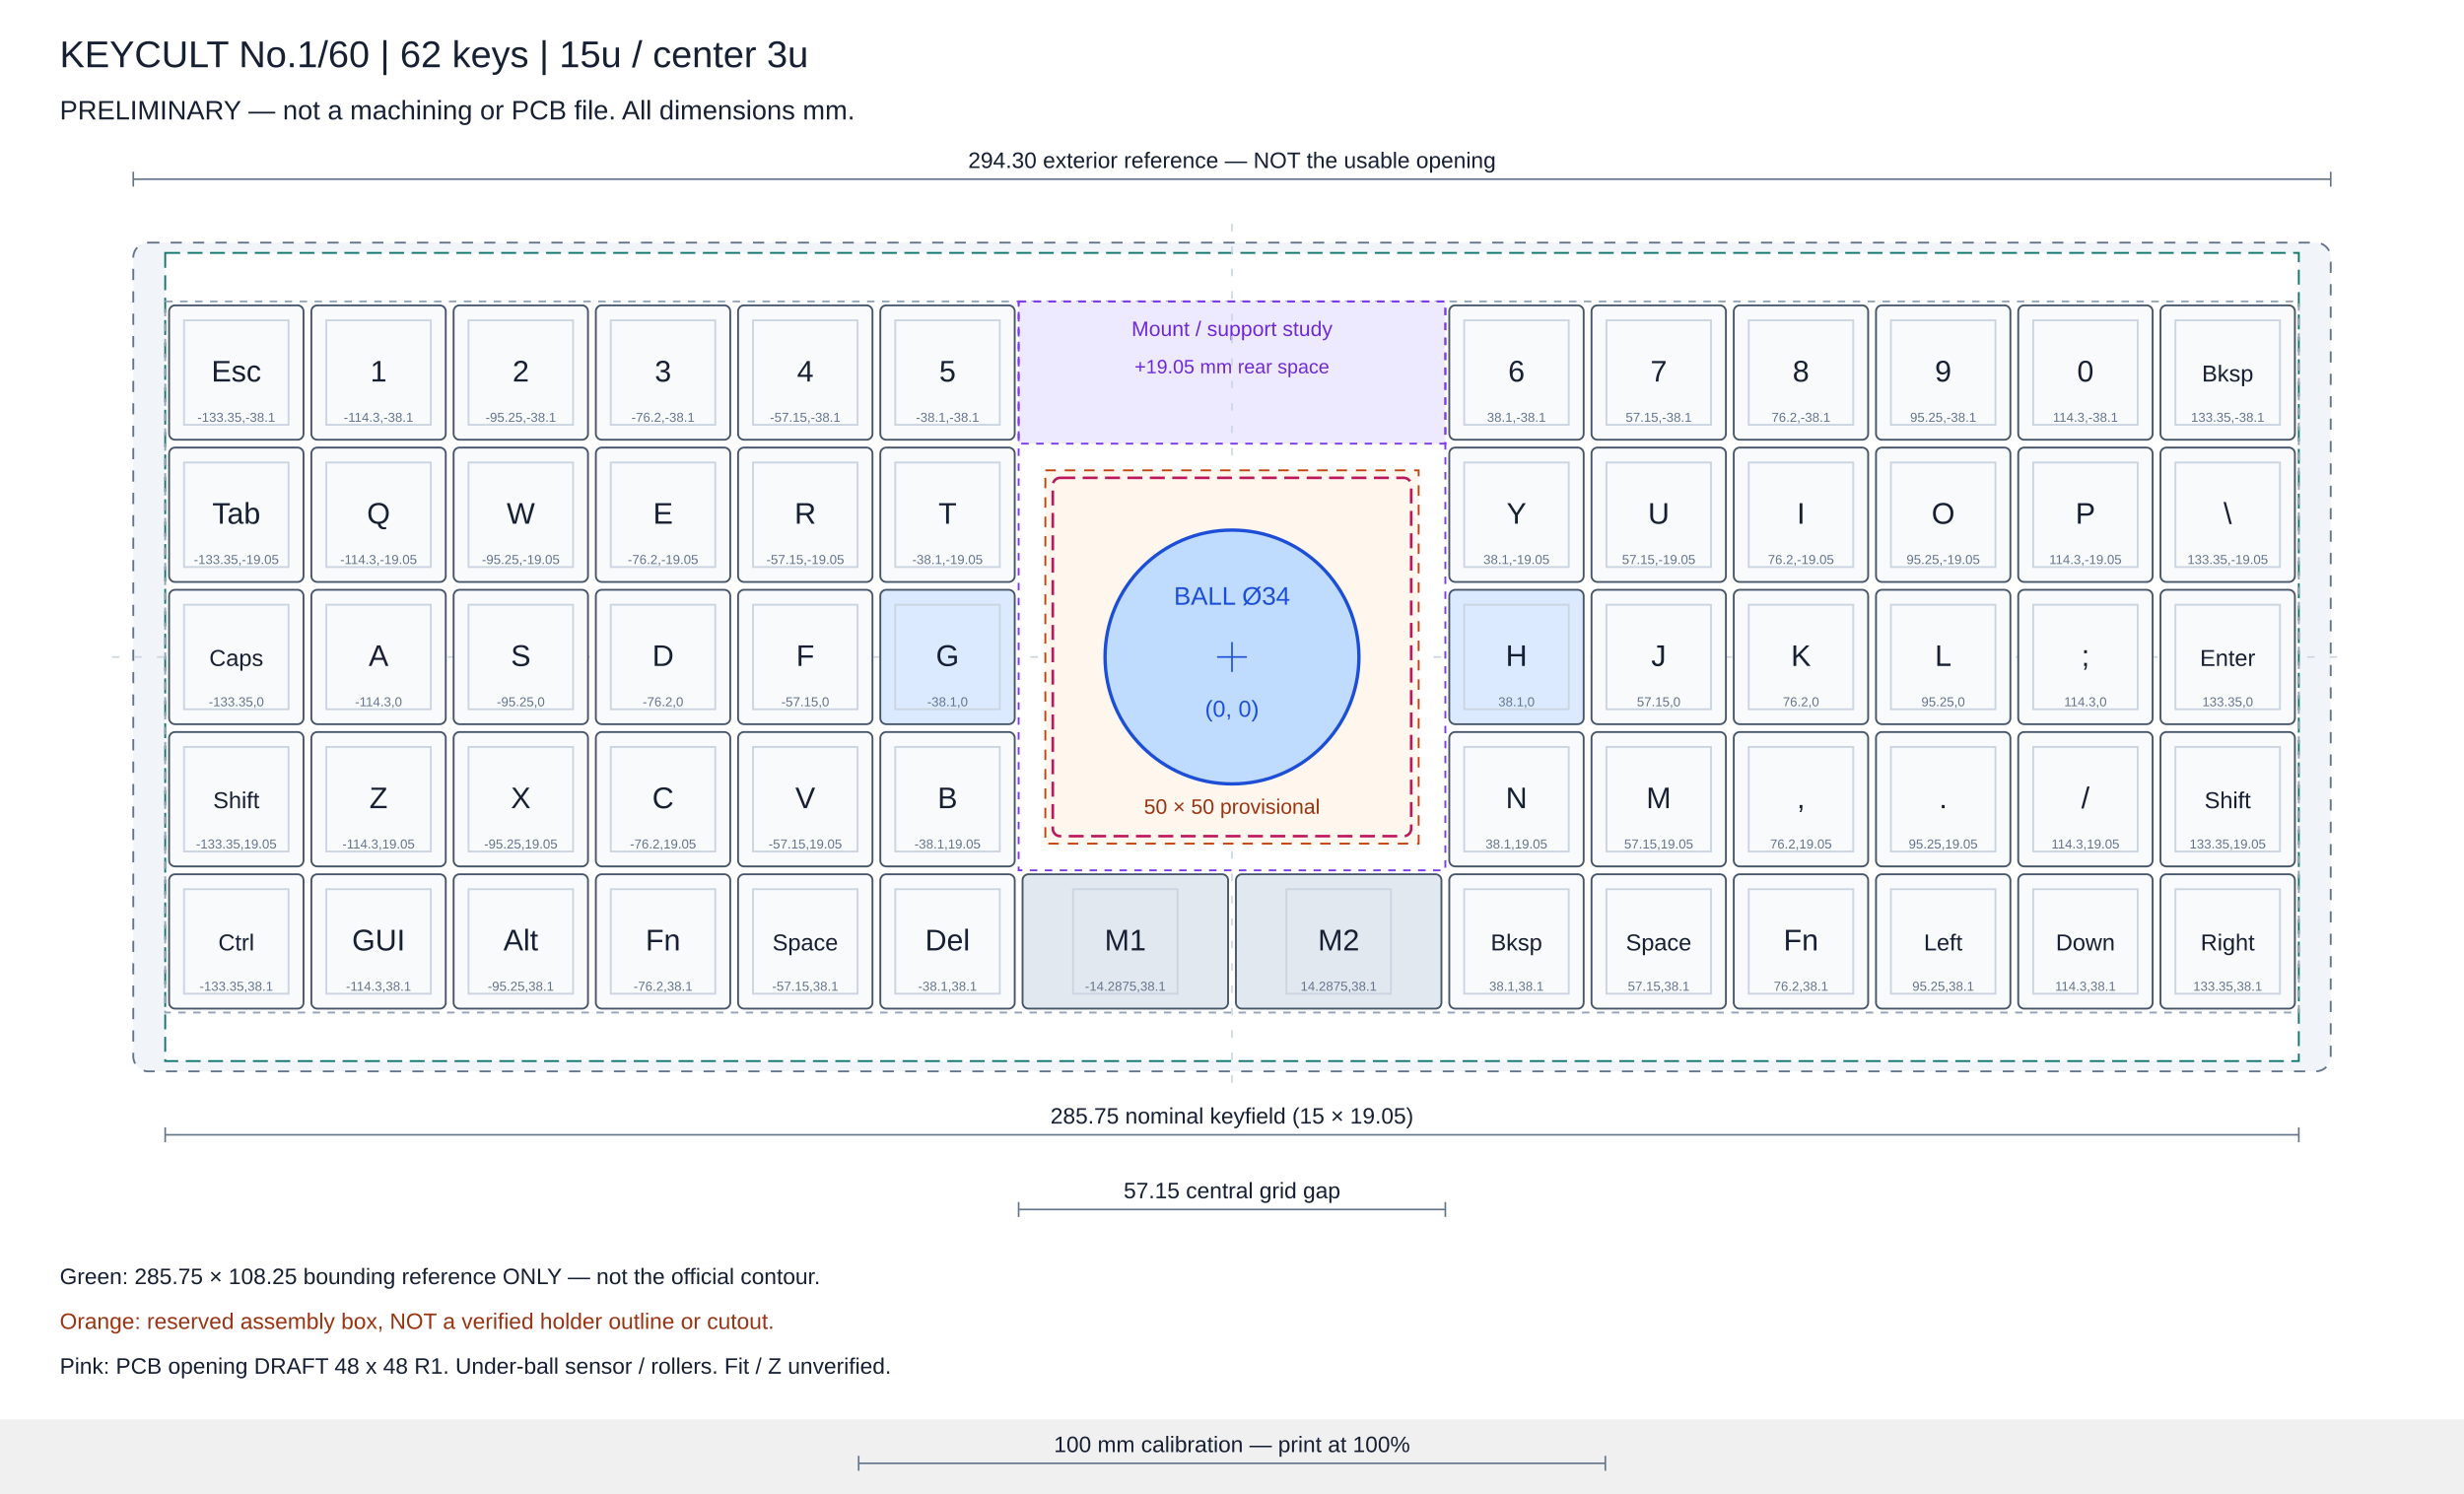
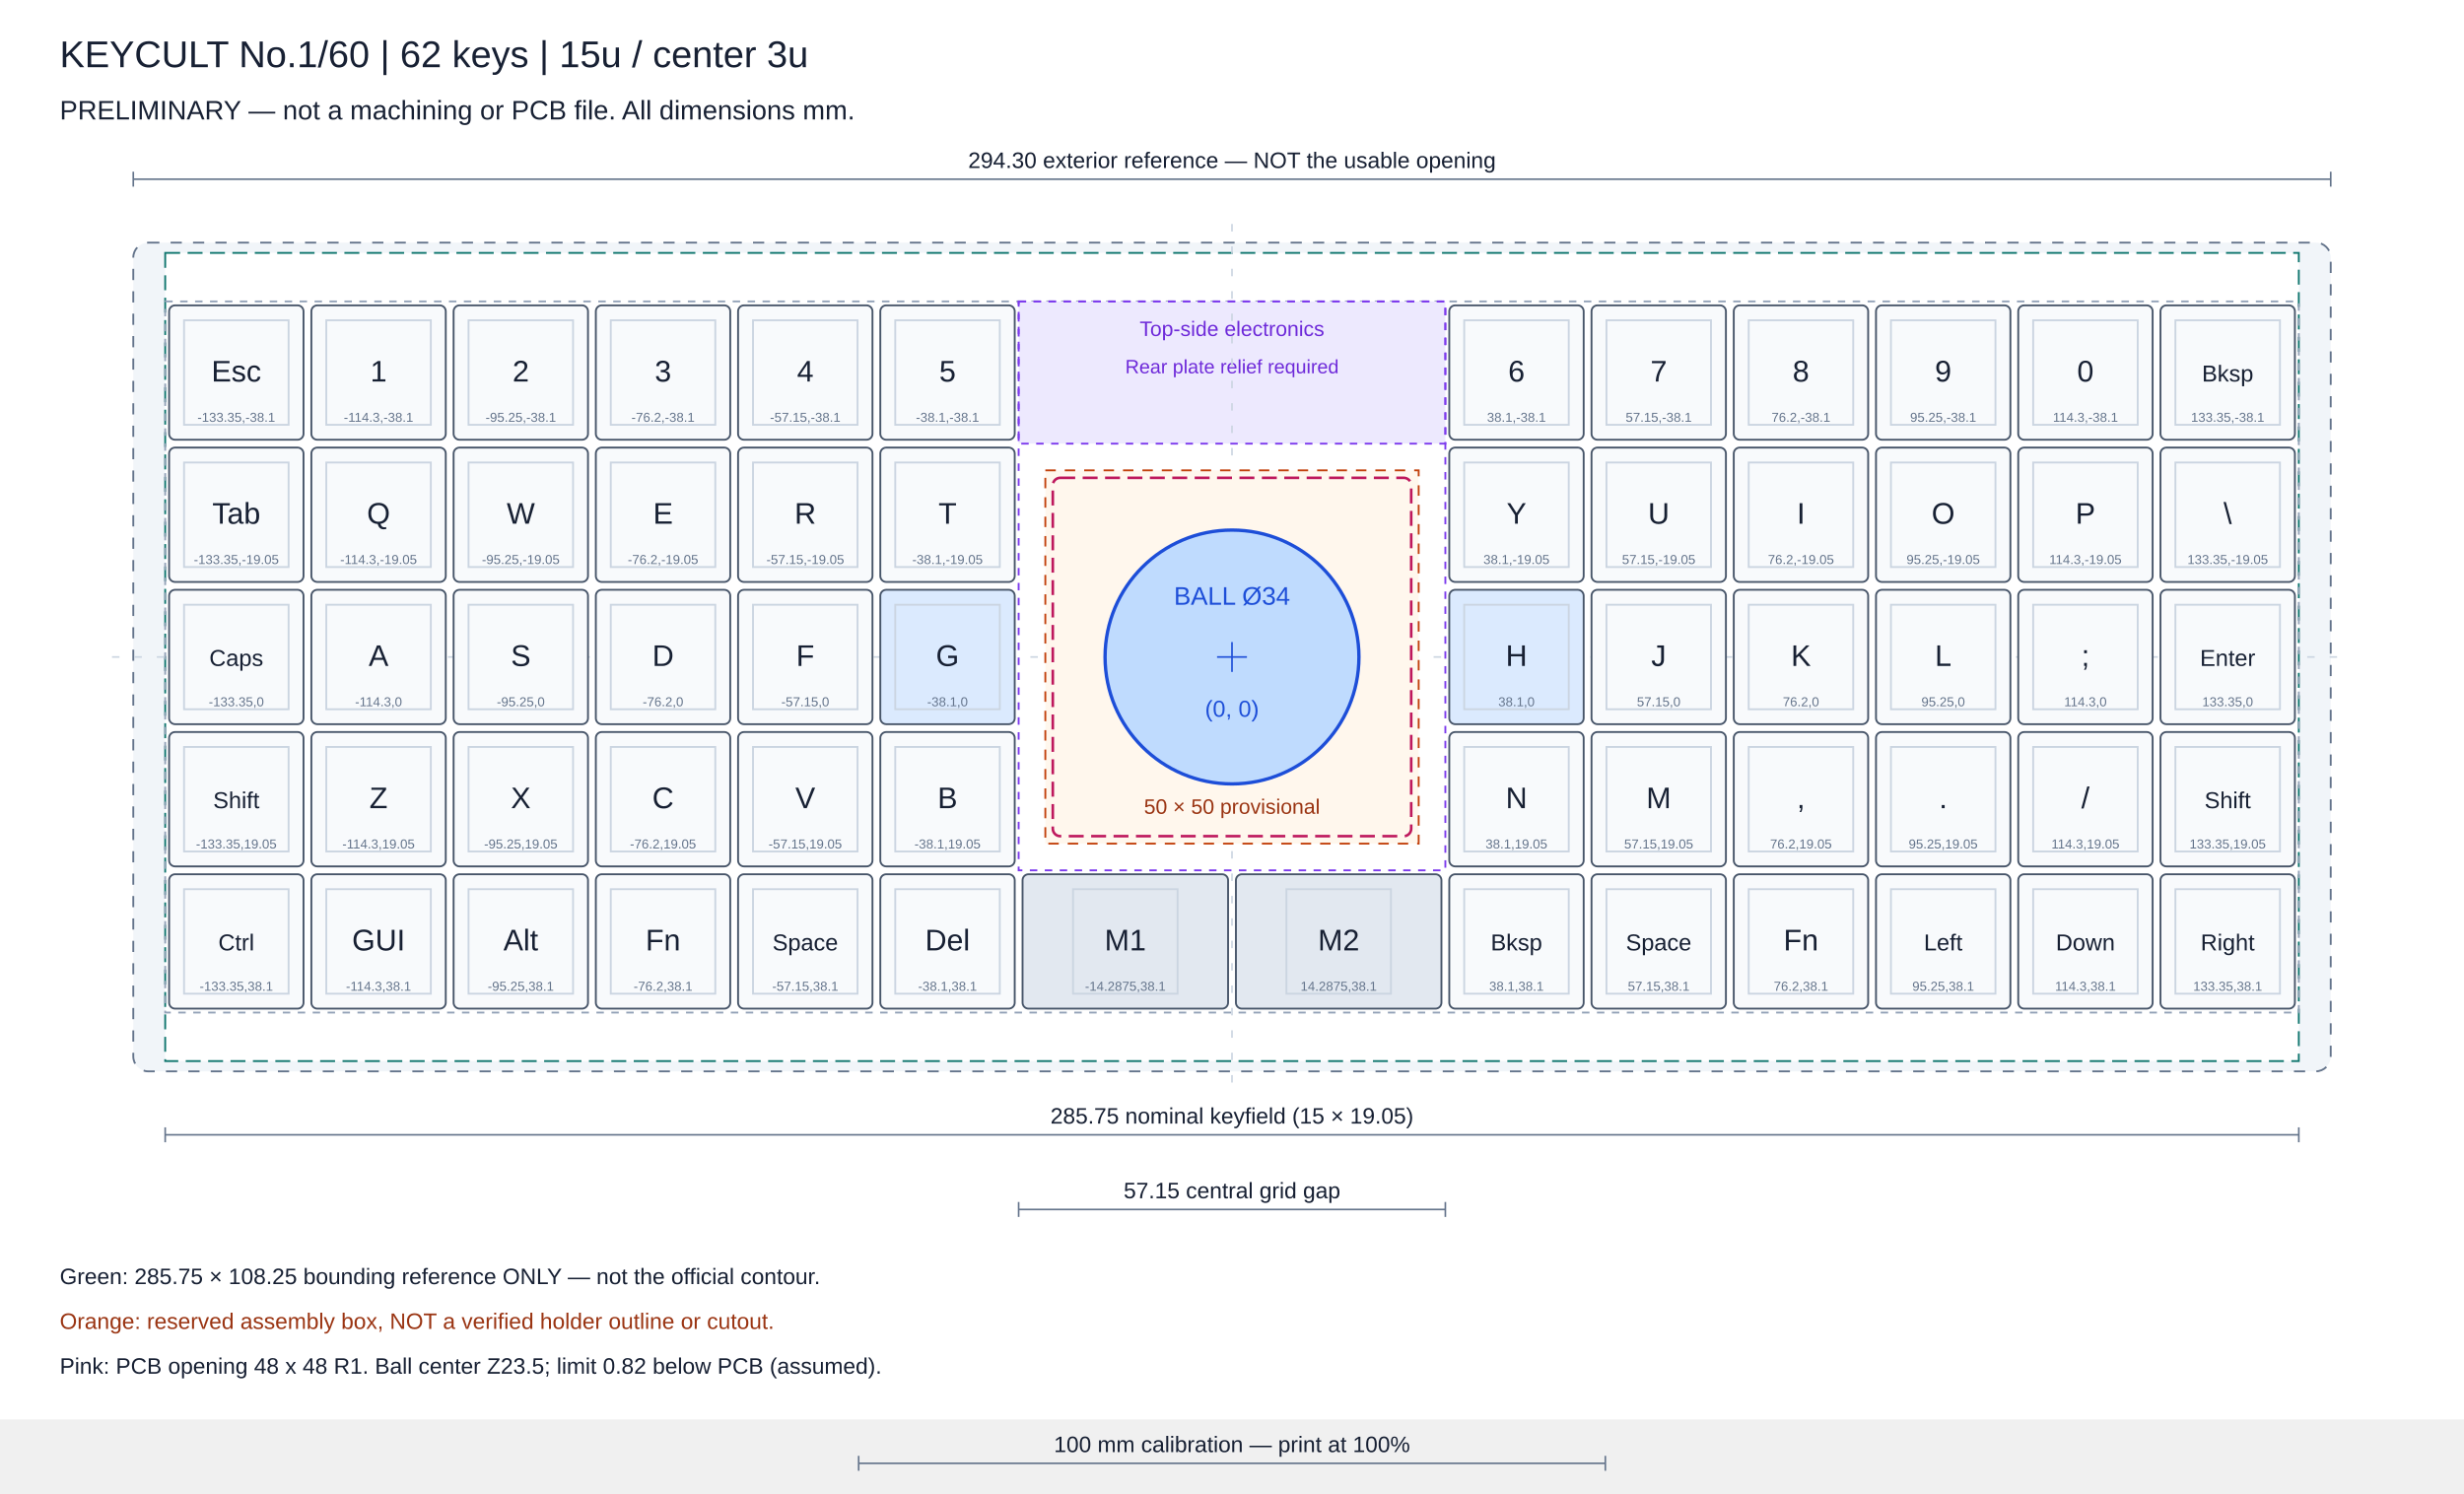
<svg xmlns="http://www.w3.org/2000/svg" width="330mm" height="200mm" viewBox="-165 -88 330 200" role="img">
  <g font-family="Arial, sans-serif">
    <rect x="-165" y="-88" width="330" height="190" rx="0" fill="#ffffff" stroke="#ffffff" stroke-width=".25" />
    <text x="-157" y="-79" font-size="5" text-anchor="start" fill="#172033">KEYCULT No.1/60 | 62 keys | 15u / center 3u</text>
    <text x="-157" y="-72" font-size="3.6" text-anchor="start" fill="#172033">PRELIMINARY — not a machining or PCB file. All dimensions mm.</text>
    <rect x="-147.15" y="-55.5" width="294.3" height="111" rx="2" fill="#f1f5f9" stroke="#64748b" stroke-width=".25" stroke-dasharray="1.5 1.5" />
    <rect id="plate-envelope" x="-142.875" y="-54.125" width="285.75" height="108.25" rx="0" fill="#ffffff" stroke="#0f766e" stroke-width=".25" stroke-dasharray="2 1" />
    <rect x="-142.875" y="-47.625" width="285.75" height="95.25" rx="0" fill="none" stroke="#94a3b8" stroke-width=".25" stroke-dasharray="1 1" />
    <rect id="rear-extension" x="-28.575" y="-47.625" width="57.15" height="19.05" rx="0" fill="#ede9fe" stroke="#7c3aed" stroke-width=".25" stroke-dasharray="1 1" />
    <rect id="rear-clearance-grid" x="-28.575" y="-47.625" width="57.15" height="76.2" rx="0" fill="none" stroke="#7c3aed" stroke-width=".25" stroke-dasharray="1 1" />
-     <text x="0" y="-43" font-size="2.8" text-anchor="middle" fill="#6d28d9">Mount / support study</text>
-     <text x="0" y="-38" font-size="2.6" text-anchor="middle" fill="#6d28d9">+19.05 mm rear space</text>
+     <text x="0" y="-43" font-size="2.8" text-anchor="middle" fill="#6d28d9">Top-side electronics</text>
+     <text x="0" y="-38" font-size="2.6" text-anchor="middle" fill="#6d28d9">Rear plate relief required</text>
    <path d="M-150,0 L150,0" fill="none" stroke="#cbd5e1" stroke-width=".22" stroke-dasharray="1 2" />
    <path d="M0,-58 L0,58" fill="none" stroke="#cbd5e1" stroke-width=".22" stroke-dasharray="1 2" />
    <rect x="-25" y="-25" width="50" height="50" rx="0" fill="#fff7ed" stroke="#c2410c" stroke-width=".25" stroke-dasharray="1.4 1.2" />
    <circle cx="0" cy="0" r="17" fill="#bfdbfe" stroke="#1d4ed8" stroke-width=".45" />
    <path d="M-2,0 L2,0" fill="none" stroke="#1d4ed8" stroke-width=".22" />
    <path d="M0,-2 L0,2" fill="none" stroke="#1d4ed8" stroke-width=".22" />
    <rect id="pcb-opening" x="-24" y="-24" width="48" height="48" rx="1.0" fill="none" stroke="#be185d" stroke-width=".35" stroke-dasharray="2 1" />
    <text x="0" y="-7" font-size="3.4" text-anchor="middle" fill="#1d4ed8">BALL Ø34</text>
    <text x="0" y="8" font-size="3.1" text-anchor="middle" fill="#1d4ed8">(0, 0)</text>
    <text x="0" y="21" font-size="2.8" text-anchor="middle" fill="#9a3412">50 × 50 provisional</text>
    <rect x="-142.35" y="-47.1" width="18" height="18" rx="0.8" fill="#f8fafc" stroke="#475569" stroke-width=".25" />
    <rect x="-140.35" y="-45.1" width="14" height="14" rx="0" fill="none" stroke="#cbd5e1" stroke-width=".25" />
    <text x="-133.35" y="-36.9" font-size="4" text-anchor="middle" fill="#172033">Esc</text>
    <text x="-133.35" y="-31.5" font-size="1.75" text-anchor="middle" fill="#64748b">-133.35,-38.1</text>
    <rect x="-123.3" y="-47.1" width="18" height="18" rx="0.8" fill="#f8fafc" stroke="#475569" stroke-width=".25" />
    <rect x="-121.3" y="-45.1" width="14" height="14" rx="0" fill="none" stroke="#cbd5e1" stroke-width=".25" />
    <text x="-114.3" y="-36.9" font-size="4" text-anchor="middle" fill="#172033">1</text>
    <text x="-114.3" y="-31.5" font-size="1.75" text-anchor="middle" fill="#64748b">-114.3,-38.1</text>
    <rect x="-104.25" y="-47.1" width="18" height="18" rx="0.8" fill="#f8fafc" stroke="#475569" stroke-width=".25" />
    <rect x="-102.25" y="-45.1" width="14" height="14" rx="0" fill="none" stroke="#cbd5e1" stroke-width=".25" />
    <text x="-95.25" y="-36.9" font-size="4" text-anchor="middle" fill="#172033">2</text>
    <text x="-95.25" y="-31.5" font-size="1.75" text-anchor="middle" fill="#64748b">-95.25,-38.1</text>
    <rect x="-85.2" y="-47.1" width="18" height="18" rx="0.8" fill="#f8fafc" stroke="#475569" stroke-width=".25" />
    <rect x="-83.2" y="-45.1" width="14" height="14" rx="0" fill="none" stroke="#cbd5e1" stroke-width=".25" />
    <text x="-76.2" y="-36.9" font-size="4" text-anchor="middle" fill="#172033">3</text>
    <text x="-76.2" y="-31.5" font-size="1.75" text-anchor="middle" fill="#64748b">-76.2,-38.1</text>
    <rect x="-66.15" y="-47.1" width="18" height="18" rx="0.8" fill="#f8fafc" stroke="#475569" stroke-width=".25" />
    <rect x="-64.15" y="-45.1" width="14" height="14" rx="0" fill="none" stroke="#cbd5e1" stroke-width=".25" />
    <text x="-57.15" y="-36.9" font-size="4" text-anchor="middle" fill="#172033">4</text>
    <text x="-57.15" y="-31.5" font-size="1.75" text-anchor="middle" fill="#64748b">-57.15,-38.1</text>
    <rect x="-47.1" y="-47.1" width="18" height="18" rx="0.8" fill="#f8fafc" stroke="#475569" stroke-width=".25" />
    <rect x="-45.1" y="-45.1" width="14" height="14" rx="0" fill="none" stroke="#cbd5e1" stroke-width=".25" />
    <text x="-38.1" y="-36.9" font-size="4" text-anchor="middle" fill="#172033">5</text>
    <text x="-38.1" y="-31.5" font-size="1.75" text-anchor="middle" fill="#64748b">-38.1,-38.1</text>
    <rect x="29.1" y="-47.1" width="18" height="18" rx="0.8" fill="#f8fafc" stroke="#475569" stroke-width=".25" />
    <rect x="31.1" y="-45.1" width="14" height="14" rx="0" fill="none" stroke="#cbd5e1" stroke-width=".25" />
    <text x="38.1" y="-36.9" font-size="4" text-anchor="middle" fill="#172033">6</text>
    <text x="38.1" y="-31.5" font-size="1.75" text-anchor="middle" fill="#64748b">38.1,-38.1</text>
    <rect x="48.15" y="-47.1" width="18" height="18" rx="0.8" fill="#f8fafc" stroke="#475569" stroke-width=".25" />
    <rect x="50.15" y="-45.1" width="14" height="14" rx="0" fill="none" stroke="#cbd5e1" stroke-width=".25" />
    <text x="57.15" y="-36.9" font-size="4" text-anchor="middle" fill="#172033">7</text>
    <text x="57.15" y="-31.5" font-size="1.75" text-anchor="middle" fill="#64748b">57.15,-38.1</text>
    <rect x="67.2" y="-47.1" width="18" height="18" rx="0.8" fill="#f8fafc" stroke="#475569" stroke-width=".25" />
    <rect x="69.2" y="-45.1" width="14" height="14" rx="0" fill="none" stroke="#cbd5e1" stroke-width=".25" />
    <text x="76.2" y="-36.9" font-size="4" text-anchor="middle" fill="#172033">8</text>
    <text x="76.2" y="-31.5" font-size="1.75" text-anchor="middle" fill="#64748b">76.2,-38.1</text>
    <rect x="86.25" y="-47.1" width="18" height="18" rx="0.8" fill="#f8fafc" stroke="#475569" stroke-width=".25" />
    <rect x="88.25" y="-45.1" width="14" height="14" rx="0" fill="none" stroke="#cbd5e1" stroke-width=".25" />
    <text x="95.25" y="-36.9" font-size="4" text-anchor="middle" fill="#172033">9</text>
    <text x="95.25" y="-31.5" font-size="1.75" text-anchor="middle" fill="#64748b">95.25,-38.1</text>
    <rect x="105.3" y="-47.1" width="18" height="18" rx="0.8" fill="#f8fafc" stroke="#475569" stroke-width=".25" />
    <rect x="107.3" y="-45.1" width="14" height="14" rx="0" fill="none" stroke="#cbd5e1" stroke-width=".25" />
    <text x="114.3" y="-36.9" font-size="4" text-anchor="middle" fill="#172033">0</text>
    <text x="114.3" y="-31.5" font-size="1.75" text-anchor="middle" fill="#64748b">114.3,-38.1</text>
    <rect x="124.35" y="-47.1" width="18" height="18" rx="0.8" fill="#f8fafc" stroke="#475569" stroke-width=".25" />
    <rect x="126.35" y="-45.1" width="14" height="14" rx="0" fill="none" stroke="#cbd5e1" stroke-width=".25" />
    <text x="133.35" y="-36.9" font-size="3.1" text-anchor="middle" fill="#172033">Bksp</text>
    <text x="133.35" y="-31.5" font-size="1.75" text-anchor="middle" fill="#64748b">133.35,-38.1</text>
    <rect x="-142.35" y="-28.05" width="18" height="18" rx="0.8" fill="#f8fafc" stroke="#475569" stroke-width=".25" />
    <rect x="-140.35" y="-26.05" width="14" height="14" rx="0" fill="none" stroke="#cbd5e1" stroke-width=".25" />
    <text x="-133.35" y="-17.85" font-size="4" text-anchor="middle" fill="#172033">Tab</text>
    <text x="-133.35" y="-12.45" font-size="1.75" text-anchor="middle" fill="#64748b">-133.35,-19.05</text>
    <rect x="-123.3" y="-28.05" width="18" height="18" rx="0.8" fill="#f8fafc" stroke="#475569" stroke-width=".25" />
    <rect x="-121.3" y="-26.05" width="14" height="14" rx="0" fill="none" stroke="#cbd5e1" stroke-width=".25" />
    <text x="-114.3" y="-17.85" font-size="4" text-anchor="middle" fill="#172033">Q</text>
    <text x="-114.3" y="-12.45" font-size="1.75" text-anchor="middle" fill="#64748b">-114.3,-19.05</text>
    <rect x="-104.25" y="-28.05" width="18" height="18" rx="0.8" fill="#f8fafc" stroke="#475569" stroke-width=".25" />
    <rect x="-102.25" y="-26.05" width="14" height="14" rx="0" fill="none" stroke="#cbd5e1" stroke-width=".25" />
    <text x="-95.25" y="-17.85" font-size="4" text-anchor="middle" fill="#172033">W</text>
    <text x="-95.25" y="-12.45" font-size="1.75" text-anchor="middle" fill="#64748b">-95.25,-19.05</text>
    <rect x="-85.2" y="-28.05" width="18" height="18" rx="0.8" fill="#f8fafc" stroke="#475569" stroke-width=".25" />
    <rect x="-83.2" y="-26.05" width="14" height="14" rx="0" fill="none" stroke="#cbd5e1" stroke-width=".25" />
    <text x="-76.2" y="-17.85" font-size="4" text-anchor="middle" fill="#172033">E</text>
    <text x="-76.2" y="-12.45" font-size="1.75" text-anchor="middle" fill="#64748b">-76.2,-19.05</text>
    <rect x="-66.15" y="-28.05" width="18" height="18" rx="0.8" fill="#f8fafc" stroke="#475569" stroke-width=".25" />
    <rect x="-64.15" y="-26.05" width="14" height="14" rx="0" fill="none" stroke="#cbd5e1" stroke-width=".25" />
    <text x="-57.15" y="-17.85" font-size="4" text-anchor="middle" fill="#172033">R</text>
    <text x="-57.15" y="-12.45" font-size="1.75" text-anchor="middle" fill="#64748b">-57.15,-19.05</text>
    <rect x="-47.1" y="-28.05" width="18" height="18" rx="0.8" fill="#f8fafc" stroke="#475569" stroke-width=".25" />
    <rect x="-45.1" y="-26.05" width="14" height="14" rx="0" fill="none" stroke="#cbd5e1" stroke-width=".25" />
    <text x="-38.1" y="-17.85" font-size="4" text-anchor="middle" fill="#172033">T</text>
    <text x="-38.1" y="-12.45" font-size="1.75" text-anchor="middle" fill="#64748b">-38.1,-19.05</text>
    <rect x="29.1" y="-28.05" width="18" height="18" rx="0.8" fill="#f8fafc" stroke="#475569" stroke-width=".25" />
    <rect x="31.1" y="-26.05" width="14" height="14" rx="0" fill="none" stroke="#cbd5e1" stroke-width=".25" />
    <text x="38.1" y="-17.85" font-size="4" text-anchor="middle" fill="#172033">Y</text>
    <text x="38.1" y="-12.45" font-size="1.75" text-anchor="middle" fill="#64748b">38.1,-19.05</text>
    <rect x="48.15" y="-28.05" width="18" height="18" rx="0.8" fill="#f8fafc" stroke="#475569" stroke-width=".25" />
    <rect x="50.15" y="-26.05" width="14" height="14" rx="0" fill="none" stroke="#cbd5e1" stroke-width=".25" />
    <text x="57.15" y="-17.85" font-size="4" text-anchor="middle" fill="#172033">U</text>
    <text x="57.15" y="-12.45" font-size="1.75" text-anchor="middle" fill="#64748b">57.15,-19.05</text>
    <rect x="67.2" y="-28.05" width="18" height="18" rx="0.8" fill="#f8fafc" stroke="#475569" stroke-width=".25" />
    <rect x="69.2" y="-26.05" width="14" height="14" rx="0" fill="none" stroke="#cbd5e1" stroke-width=".25" />
    <text x="76.2" y="-17.85" font-size="4" text-anchor="middle" fill="#172033">I</text>
    <text x="76.2" y="-12.45" font-size="1.75" text-anchor="middle" fill="#64748b">76.2,-19.05</text>
    <rect x="86.25" y="-28.05" width="18" height="18" rx="0.8" fill="#f8fafc" stroke="#475569" stroke-width=".25" />
    <rect x="88.25" y="-26.05" width="14" height="14" rx="0" fill="none" stroke="#cbd5e1" stroke-width=".25" />
    <text x="95.25" y="-17.85" font-size="4" text-anchor="middle" fill="#172033">O</text>
    <text x="95.25" y="-12.45" font-size="1.75" text-anchor="middle" fill="#64748b">95.25,-19.05</text>
    <rect x="105.3" y="-28.05" width="18" height="18" rx="0.8" fill="#f8fafc" stroke="#475569" stroke-width=".25" />
    <rect x="107.3" y="-26.05" width="14" height="14" rx="0" fill="none" stroke="#cbd5e1" stroke-width=".25" />
    <text x="114.3" y="-17.85" font-size="4" text-anchor="middle" fill="#172033">P</text>
    <text x="114.3" y="-12.45" font-size="1.75" text-anchor="middle" fill="#64748b">114.3,-19.05</text>
    <rect x="124.35" y="-28.05" width="18" height="18" rx="0.8" fill="#f8fafc" stroke="#475569" stroke-width=".25" />
    <rect x="126.35" y="-26.05" width="14" height="14" rx="0" fill="none" stroke="#cbd5e1" stroke-width=".25" />
    <text x="133.35" y="-17.85" font-size="4" text-anchor="middle" fill="#172033">\</text>
    <text x="133.35" y="-12.45" font-size="1.75" text-anchor="middle" fill="#64748b">133.35,-19.05</text>
    <rect x="-142.35" y="-9.0" width="18" height="18" rx="0.8" fill="#f8fafc" stroke="#475569" stroke-width=".25" />
    <rect x="-140.35" y="-7.0" width="14" height="14" rx="0" fill="none" stroke="#cbd5e1" stroke-width=".25" />
    <text x="-133.35" y="1.2" font-size="3.1" text-anchor="middle" fill="#172033">Caps</text>
    <text x="-133.35" y="6.6" font-size="1.75" text-anchor="middle" fill="#64748b">-133.35,0</text>
    <rect x="-123.3" y="-9.0" width="18" height="18" rx="0.8" fill="#f8fafc" stroke="#475569" stroke-width=".25" />
    <rect x="-121.3" y="-7.0" width="14" height="14" rx="0" fill="none" stroke="#cbd5e1" stroke-width=".25" />
    <text x="-114.3" y="1.2" font-size="4" text-anchor="middle" fill="#172033">A</text>
    <text x="-114.3" y="6.6" font-size="1.75" text-anchor="middle" fill="#64748b">-114.3,0</text>
    <rect x="-104.25" y="-9.0" width="18" height="18" rx="0.8" fill="#f8fafc" stroke="#475569" stroke-width=".25" />
    <rect x="-102.25" y="-7.0" width="14" height="14" rx="0" fill="none" stroke="#cbd5e1" stroke-width=".25" />
    <text x="-95.25" y="1.2" font-size="4" text-anchor="middle" fill="#172033">S</text>
    <text x="-95.25" y="6.6" font-size="1.75" text-anchor="middle" fill="#64748b">-95.25,0</text>
    <rect x="-85.2" y="-9.0" width="18" height="18" rx="0.8" fill="#f8fafc" stroke="#475569" stroke-width=".25" />
    <rect x="-83.2" y="-7.0" width="14" height="14" rx="0" fill="none" stroke="#cbd5e1" stroke-width=".25" />
    <text x="-76.2" y="1.2" font-size="4" text-anchor="middle" fill="#172033">D</text>
    <text x="-76.2" y="6.6" font-size="1.75" text-anchor="middle" fill="#64748b">-76.2,0</text>
    <rect x="-66.15" y="-9.0" width="18" height="18" rx="0.8" fill="#f8fafc" stroke="#475569" stroke-width=".25" />
    <rect x="-64.15" y="-7.0" width="14" height="14" rx="0" fill="none" stroke="#cbd5e1" stroke-width=".25" />
    <text x="-57.15" y="1.2" font-size="4" text-anchor="middle" fill="#172033">F</text>
    <text x="-57.15" y="6.6" font-size="1.75" text-anchor="middle" fill="#64748b">-57.15,0</text>
    <rect x="-47.1" y="-9.0" width="18" height="18" rx="0.8" fill="#dbeafe" stroke="#475569" stroke-width=".25" />
    <rect x="-45.1" y="-7.0" width="14" height="14" rx="0" fill="none" stroke="#cbd5e1" stroke-width=".25" />
    <text x="-38.1" y="1.2" font-size="4" text-anchor="middle" fill="#172033">G</text>
    <text x="-38.1" y="6.6" font-size="1.75" text-anchor="middle" fill="#64748b">-38.1,0</text>
    <rect x="29.1" y="-9.0" width="18" height="18" rx="0.8" fill="#dbeafe" stroke="#475569" stroke-width=".25" />
    <rect x="31.1" y="-7.0" width="14" height="14" rx="0" fill="none" stroke="#cbd5e1" stroke-width=".25" />
    <text x="38.1" y="1.2" font-size="4" text-anchor="middle" fill="#172033">H</text>
    <text x="38.1" y="6.6" font-size="1.75" text-anchor="middle" fill="#64748b">38.1,0</text>
    <rect x="48.15" y="-9.0" width="18" height="18" rx="0.8" fill="#f8fafc" stroke="#475569" stroke-width=".25" />
    <rect x="50.15" y="-7.0" width="14" height="14" rx="0" fill="none" stroke="#cbd5e1" stroke-width=".25" />
    <text x="57.15" y="1.2" font-size="4" text-anchor="middle" fill="#172033">J</text>
    <text x="57.15" y="6.6" font-size="1.75" text-anchor="middle" fill="#64748b">57.15,0</text>
    <rect x="67.2" y="-9.0" width="18" height="18" rx="0.8" fill="#f8fafc" stroke="#475569" stroke-width=".25" />
    <rect x="69.2" y="-7.0" width="14" height="14" rx="0" fill="none" stroke="#cbd5e1" stroke-width=".25" />
    <text x="76.2" y="1.2" font-size="4" text-anchor="middle" fill="#172033">K</text>
    <text x="76.2" y="6.6" font-size="1.75" text-anchor="middle" fill="#64748b">76.2,0</text>
    <rect x="86.25" y="-9.0" width="18" height="18" rx="0.8" fill="#f8fafc" stroke="#475569" stroke-width=".25" />
    <rect x="88.25" y="-7.0" width="14" height="14" rx="0" fill="none" stroke="#cbd5e1" stroke-width=".25" />
    <text x="95.25" y="1.2" font-size="4" text-anchor="middle" fill="#172033">L</text>
    <text x="95.25" y="6.6" font-size="1.75" text-anchor="middle" fill="#64748b">95.25,0</text>
    <rect x="105.3" y="-9.0" width="18" height="18" rx="0.8" fill="#f8fafc" stroke="#475569" stroke-width=".25" />
    <rect x="107.3" y="-7.0" width="14" height="14" rx="0" fill="none" stroke="#cbd5e1" stroke-width=".25" />
    <text x="114.3" y="1.2" font-size="4" text-anchor="middle" fill="#172033">;</text>
    <text x="114.3" y="6.6" font-size="1.75" text-anchor="middle" fill="#64748b">114.3,0</text>
    <rect x="124.35" y="-9.0" width="18" height="18" rx="0.8" fill="#f8fafc" stroke="#475569" stroke-width=".25" />
    <rect x="126.35" y="-7.0" width="14" height="14" rx="0" fill="none" stroke="#cbd5e1" stroke-width=".25" />
    <text x="133.35" y="1.2" font-size="3.1" text-anchor="middle" fill="#172033">Enter</text>
    <text x="133.35" y="6.6" font-size="1.75" text-anchor="middle" fill="#64748b">133.35,0</text>
    <rect x="-142.35" y="10.05" width="18" height="18" rx="0.8" fill="#f8fafc" stroke="#475569" stroke-width=".25" />
    <rect x="-140.35" y="12.05" width="14" height="14" rx="0" fill="none" stroke="#cbd5e1" stroke-width=".25" />
    <text x="-133.35" y="20.25" font-size="3.1" text-anchor="middle" fill="#172033">Shift</text>
    <text x="-133.35" y="25.65" font-size="1.75" text-anchor="middle" fill="#64748b">-133.35,19.05</text>
    <rect x="-123.3" y="10.05" width="18" height="18" rx="0.8" fill="#f8fafc" stroke="#475569" stroke-width=".25" />
    <rect x="-121.3" y="12.05" width="14" height="14" rx="0" fill="none" stroke="#cbd5e1" stroke-width=".25" />
    <text x="-114.3" y="20.25" font-size="4" text-anchor="middle" fill="#172033">Z</text>
    <text x="-114.3" y="25.65" font-size="1.75" text-anchor="middle" fill="#64748b">-114.3,19.05</text>
    <rect x="-104.25" y="10.05" width="18" height="18" rx="0.8" fill="#f8fafc" stroke="#475569" stroke-width=".25" />
    <rect x="-102.25" y="12.05" width="14" height="14" rx="0" fill="none" stroke="#cbd5e1" stroke-width=".25" />
    <text x="-95.25" y="20.25" font-size="4" text-anchor="middle" fill="#172033">X</text>
    <text x="-95.25" y="25.65" font-size="1.75" text-anchor="middle" fill="#64748b">-95.25,19.05</text>
    <rect x="-85.2" y="10.05" width="18" height="18" rx="0.8" fill="#f8fafc" stroke="#475569" stroke-width=".25" />
    <rect x="-83.2" y="12.05" width="14" height="14" rx="0" fill="none" stroke="#cbd5e1" stroke-width=".25" />
    <text x="-76.2" y="20.25" font-size="4" text-anchor="middle" fill="#172033">C</text>
    <text x="-76.2" y="25.65" font-size="1.75" text-anchor="middle" fill="#64748b">-76.2,19.05</text>
    <rect x="-66.15" y="10.05" width="18" height="18" rx="0.8" fill="#f8fafc" stroke="#475569" stroke-width=".25" />
    <rect x="-64.15" y="12.05" width="14" height="14" rx="0" fill="none" stroke="#cbd5e1" stroke-width=".25" />
    <text x="-57.15" y="20.25" font-size="4" text-anchor="middle" fill="#172033">V</text>
    <text x="-57.15" y="25.65" font-size="1.75" text-anchor="middle" fill="#64748b">-57.15,19.05</text>
    <rect x="-47.1" y="10.05" width="18" height="18" rx="0.8" fill="#f8fafc" stroke="#475569" stroke-width=".25" />
    <rect x="-45.1" y="12.05" width="14" height="14" rx="0" fill="none" stroke="#cbd5e1" stroke-width=".25" />
    <text x="-38.1" y="20.25" font-size="4" text-anchor="middle" fill="#172033">B</text>
    <text x="-38.1" y="25.65" font-size="1.75" text-anchor="middle" fill="#64748b">-38.1,19.05</text>
    <rect x="29.1" y="10.05" width="18" height="18" rx="0.8" fill="#f8fafc" stroke="#475569" stroke-width=".25" />
    <rect x="31.1" y="12.05" width="14" height="14" rx="0" fill="none" stroke="#cbd5e1" stroke-width=".25" />
    <text x="38.1" y="20.25" font-size="4" text-anchor="middle" fill="#172033">N</text>
    <text x="38.1" y="25.65" font-size="1.75" text-anchor="middle" fill="#64748b">38.1,19.05</text>
    <rect x="48.15" y="10.05" width="18" height="18" rx="0.8" fill="#f8fafc" stroke="#475569" stroke-width=".25" />
    <rect x="50.15" y="12.05" width="14" height="14" rx="0" fill="none" stroke="#cbd5e1" stroke-width=".25" />
    <text x="57.15" y="20.25" font-size="4" text-anchor="middle" fill="#172033">M</text>
    <text x="57.15" y="25.65" font-size="1.75" text-anchor="middle" fill="#64748b">57.15,19.05</text>
    <rect x="67.2" y="10.05" width="18" height="18" rx="0.8" fill="#f8fafc" stroke="#475569" stroke-width=".25" />
    <rect x="69.2" y="12.05" width="14" height="14" rx="0" fill="none" stroke="#cbd5e1" stroke-width=".25" />
    <text x="76.2" y="20.25" font-size="4" text-anchor="middle" fill="#172033">,</text>
    <text x="76.2" y="25.65" font-size="1.75" text-anchor="middle" fill="#64748b">76.2,19.05</text>
    <rect x="86.25" y="10.05" width="18" height="18" rx="0.8" fill="#f8fafc" stroke="#475569" stroke-width=".25" />
    <rect x="88.25" y="12.05" width="14" height="14" rx="0" fill="none" stroke="#cbd5e1" stroke-width=".25" />
    <text x="95.25" y="20.25" font-size="4" text-anchor="middle" fill="#172033">.</text>
    <text x="95.25" y="25.65" font-size="1.75" text-anchor="middle" fill="#64748b">95.25,19.05</text>
    <rect x="105.3" y="10.05" width="18" height="18" rx="0.8" fill="#f8fafc" stroke="#475569" stroke-width=".25" />
    <rect x="107.3" y="12.05" width="14" height="14" rx="0" fill="none" stroke="#cbd5e1" stroke-width=".25" />
    <text x="114.3" y="20.25" font-size="4" text-anchor="middle" fill="#172033">/</text>
    <text x="114.3" y="25.65" font-size="1.75" text-anchor="middle" fill="#64748b">114.3,19.05</text>
    <rect x="124.35" y="10.05" width="18" height="18" rx="0.8" fill="#f8fafc" stroke="#475569" stroke-width=".25" />
    <rect x="126.35" y="12.05" width="14" height="14" rx="0" fill="none" stroke="#cbd5e1" stroke-width=".25" />
    <text x="133.35" y="20.25" font-size="3.1" text-anchor="middle" fill="#172033">Shift</text>
    <text x="133.35" y="25.65" font-size="1.75" text-anchor="middle" fill="#64748b">133.35,19.05</text>
    <rect x="-142.35" y="29.1" width="18" height="18" rx="0.8" fill="#f8fafc" stroke="#475569" stroke-width=".25" />
    <rect x="-140.35" y="31.1" width="14" height="14" rx="0" fill="none" stroke="#cbd5e1" stroke-width=".25" />
    <text x="-133.35" y="39.3" font-size="3.1" text-anchor="middle" fill="#172033">Ctrl</text>
    <text x="-133.35" y="44.7" font-size="1.75" text-anchor="middle" fill="#64748b">-133.35,38.1</text>
    <rect x="-123.3" y="29.1" width="18" height="18" rx="0.8" fill="#f8fafc" stroke="#475569" stroke-width=".25" />
    <rect x="-121.3" y="31.1" width="14" height="14" rx="0" fill="none" stroke="#cbd5e1" stroke-width=".25" />
    <text x="-114.3" y="39.3" font-size="4" text-anchor="middle" fill="#172033">GUI</text>
    <text x="-114.3" y="44.7" font-size="1.75" text-anchor="middle" fill="#64748b">-114.3,38.1</text>
    <rect x="-104.25" y="29.1" width="18" height="18" rx="0.8" fill="#f8fafc" stroke="#475569" stroke-width=".25" />
    <rect x="-102.25" y="31.1" width="14" height="14" rx="0" fill="none" stroke="#cbd5e1" stroke-width=".25" />
    <text x="-95.25" y="39.3" font-size="4" text-anchor="middle" fill="#172033">Alt</text>
    <text x="-95.25" y="44.7" font-size="1.75" text-anchor="middle" fill="#64748b">-95.25,38.1</text>
    <rect x="-85.2" y="29.1" width="18" height="18" rx="0.8" fill="#f8fafc" stroke="#475569" stroke-width=".25" />
    <rect x="-83.2" y="31.1" width="14" height="14" rx="0" fill="none" stroke="#cbd5e1" stroke-width=".25" />
    <text x="-76.2" y="39.3" font-size="4" text-anchor="middle" fill="#172033">Fn</text>
    <text x="-76.2" y="44.7" font-size="1.75" text-anchor="middle" fill="#64748b">-76.2,38.1</text>
    <rect x="-66.15" y="29.1" width="18" height="18" rx="0.8" fill="#f8fafc" stroke="#475569" stroke-width=".25" />
    <rect x="-64.15" y="31.1" width="14" height="14" rx="0" fill="none" stroke="#cbd5e1" stroke-width=".25" />
    <text x="-57.15" y="39.3" font-size="3.1" text-anchor="middle" fill="#172033">Space</text>
    <text x="-57.15" y="44.7" font-size="1.75" text-anchor="middle" fill="#64748b">-57.15,38.1</text>
    <rect x="-47.1" y="29.1" width="18" height="18" rx="0.8" fill="#f8fafc" stroke="#475569" stroke-width=".25" />
    <rect x="-45.1" y="31.1" width="14" height="14" rx="0" fill="none" stroke="#cbd5e1" stroke-width=".25" />
    <text x="-38.1" y="39.3" font-size="4" text-anchor="middle" fill="#172033">Del</text>
    <text x="-38.1" y="44.7" font-size="1.75" text-anchor="middle" fill="#64748b">-38.1,38.1</text>
    <rect x="-28.05" y="29.1" width="27.525" height="18" rx="0.8" fill="#e2e8f0" stroke="#475569" stroke-width=".25" />
    <rect x="-21.288" y="31.1" width="14" height="14" rx="0" fill="none" stroke="#cbd5e1" stroke-width=".25" />
    <text x="-14.287" y="39.3" font-size="4" text-anchor="middle" fill="#172033">M1</text>
    <text x="-14.287" y="44.7" font-size="1.75" text-anchor="middle" fill="#64748b">-14.2875,38.1</text>
    <rect x="0.525" y="29.1" width="27.525" height="18" rx="0.8" fill="#e2e8f0" stroke="#475569" stroke-width=".25" />
    <rect x="7.287" y="31.1" width="14" height="14" rx="0" fill="none" stroke="#cbd5e1" stroke-width=".25" />
    <text x="14.287" y="39.3" font-size="4" text-anchor="middle" fill="#172033">M2</text>
    <text x="14.287" y="44.7" font-size="1.75" text-anchor="middle" fill="#64748b">14.2875,38.1</text>
    <rect x="29.1" y="29.1" width="18" height="18" rx="0.8" fill="#f8fafc" stroke="#475569" stroke-width=".25" />
    <rect x="31.1" y="31.1" width="14" height="14" rx="0" fill="none" stroke="#cbd5e1" stroke-width=".25" />
    <text x="38.1" y="39.3" font-size="3.1" text-anchor="middle" fill="#172033">Bksp</text>
    <text x="38.1" y="44.7" font-size="1.75" text-anchor="middle" fill="#64748b">38.1,38.1</text>
    <rect x="48.15" y="29.1" width="18" height="18" rx="0.8" fill="#f8fafc" stroke="#475569" stroke-width=".25" />
    <rect x="50.15" y="31.1" width="14" height="14" rx="0" fill="none" stroke="#cbd5e1" stroke-width=".25" />
    <text x="57.15" y="39.3" font-size="3.1" text-anchor="middle" fill="#172033">Space</text>
    <text x="57.15" y="44.7" font-size="1.75" text-anchor="middle" fill="#64748b">57.15,38.1</text>
    <rect x="67.2" y="29.1" width="18" height="18" rx="0.8" fill="#f8fafc" stroke="#475569" stroke-width=".25" />
    <rect x="69.2" y="31.1" width="14" height="14" rx="0" fill="none" stroke="#cbd5e1" stroke-width=".25" />
    <text x="76.2" y="39.3" font-size="4" text-anchor="middle" fill="#172033">Fn</text>
    <text x="76.2" y="44.7" font-size="1.75" text-anchor="middle" fill="#64748b">76.2,38.1</text>
    <rect x="86.25" y="29.1" width="18" height="18" rx="0.8" fill="#f8fafc" stroke="#475569" stroke-width=".25" />
    <rect x="88.25" y="31.1" width="14" height="14" rx="0" fill="none" stroke="#cbd5e1" stroke-width=".25" />
    <text x="95.25" y="39.3" font-size="3.1" text-anchor="middle" fill="#172033">Left</text>
    <text x="95.25" y="44.7" font-size="1.75" text-anchor="middle" fill="#64748b">95.25,38.1</text>
    <rect x="105.3" y="29.1" width="18" height="18" rx="0.8" fill="#f8fafc" stroke="#475569" stroke-width=".25" />
    <rect x="107.3" y="31.1" width="14" height="14" rx="0" fill="none" stroke="#cbd5e1" stroke-width=".25" />
    <text x="114.3" y="39.3" font-size="3.1" text-anchor="middle" fill="#172033">Down</text>
    <text x="114.3" y="44.7" font-size="1.75" text-anchor="middle" fill="#64748b">114.3,38.1</text>
    <rect x="124.35" y="29.1" width="18" height="18" rx="0.8" fill="#f8fafc" stroke="#475569" stroke-width=".25" />
    <rect x="126.35" y="31.1" width="14" height="14" rx="0" fill="none" stroke="#cbd5e1" stroke-width=".25" />
    <text x="133.35" y="39.3" font-size="3.1" text-anchor="middle" fill="#172033">Right</text>
    <text x="133.35" y="44.7" font-size="1.75" text-anchor="middle" fill="#64748b">133.35,38.1</text>
    <path d="M-147.15,-64 L147.15,-64" fill="none" stroke="#64748b" stroke-width=".22" />
    <path d="M-147.15,-65 L-147.15,-63" fill="none" stroke="#64748b" stroke-width=".22" />
    <path d="M147.15,-65 L147.15,-63" fill="none" stroke="#64748b" stroke-width=".22" />
    <text x="0.0" y="-65.5" font-size="3" text-anchor="middle" fill="#172033">294.30 exterior reference — NOT the usable opening</text>
    <path d="M-142.875,64 L142.875,64" fill="none" stroke="#64748b" stroke-width=".22" />
    <path d="M-142.875,63 L-142.875,65" fill="none" stroke="#64748b" stroke-width=".22" />
    <path d="M142.875,63 L142.875,65" fill="none" stroke="#64748b" stroke-width=".22" />
    <text x="0.0" y="62.5" font-size="3" text-anchor="middle" fill="#172033">285.75 nominal keyfield (15 × 19.05)</text>
    <path d="M-28.575,74 L28.575,74" fill="none" stroke="#64748b" stroke-width=".22" />
    <path d="M-28.575,73 L-28.575,75" fill="none" stroke="#64748b" stroke-width=".22" />
    <path d="M28.575,73 L28.575,75" fill="none" stroke="#64748b" stroke-width=".22" />
    <text x="0.0" y="72.5" font-size="3" text-anchor="middle" fill="#172033">57.15 central grid gap</text>
    <text x="-157" y="84" font-size="3" text-anchor="start" fill="#172033">Green: 285.75 × 108.25 bounding reference ONLY — not the official contour.</text>
    <text x="-157" y="90" font-size="3" text-anchor="start" fill="#9a3412">Orange: reserved assembly box, NOT a verified holder outline or cutout.</text>
-     <text x="-157" y="96" font-size="3" text-anchor="start" fill="#172033">Pink: PCB opening DRAFT 48 x 48 R1. Under-ball sensor / rollers. Fit / Z unverified.</text>
+     <text x="-157" y="96" font-size="3" text-anchor="start" fill="#172033">Pink: PCB opening 48 x 48 R1. Ball center Z23.5; limit 0.82 below PCB (assumed).</text>
    <path d="M-50,108 L50,108" fill="none" stroke="#64748b" stroke-width=".22" />
    <path d="M-50,107 L-50,109" fill="none" stroke="#64748b" stroke-width=".22" />
    <path d="M50,107 L50,109" fill="none" stroke="#64748b" stroke-width=".22" />
    <text x="0.0" y="106.5" font-size="3" text-anchor="middle" fill="#172033">100 mm calibration — print at 100%</text>
  </g>
</svg>
